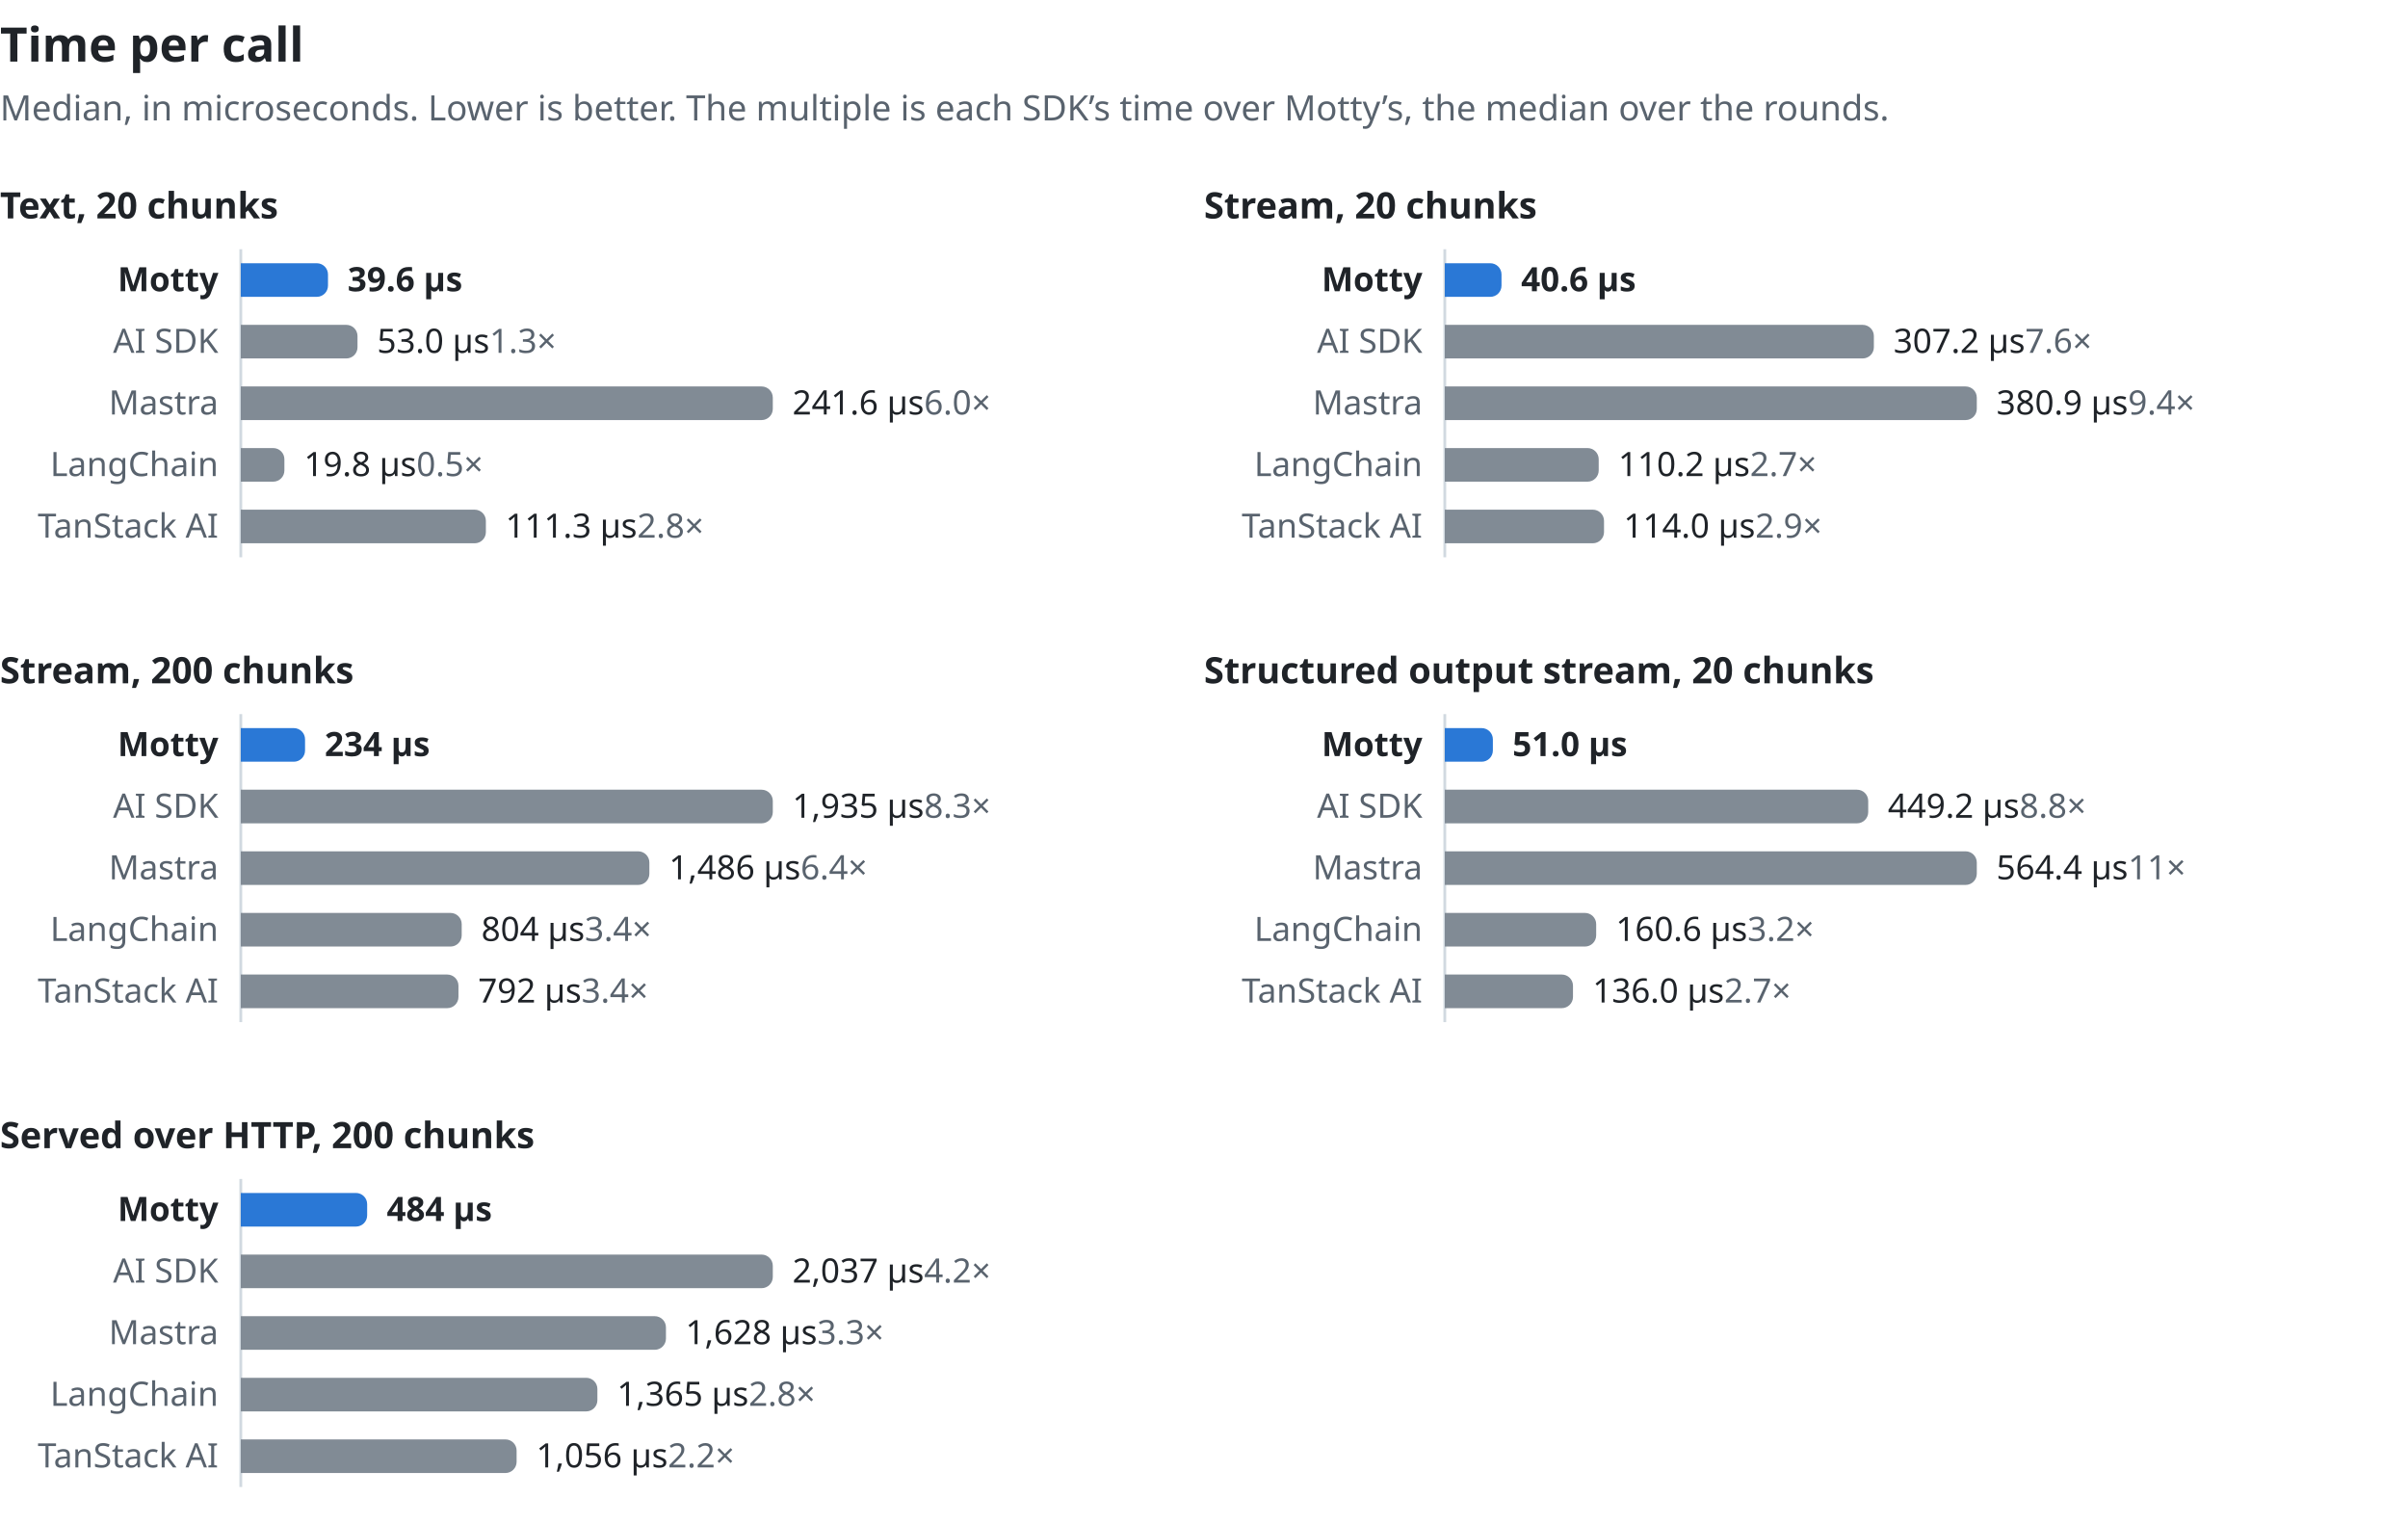
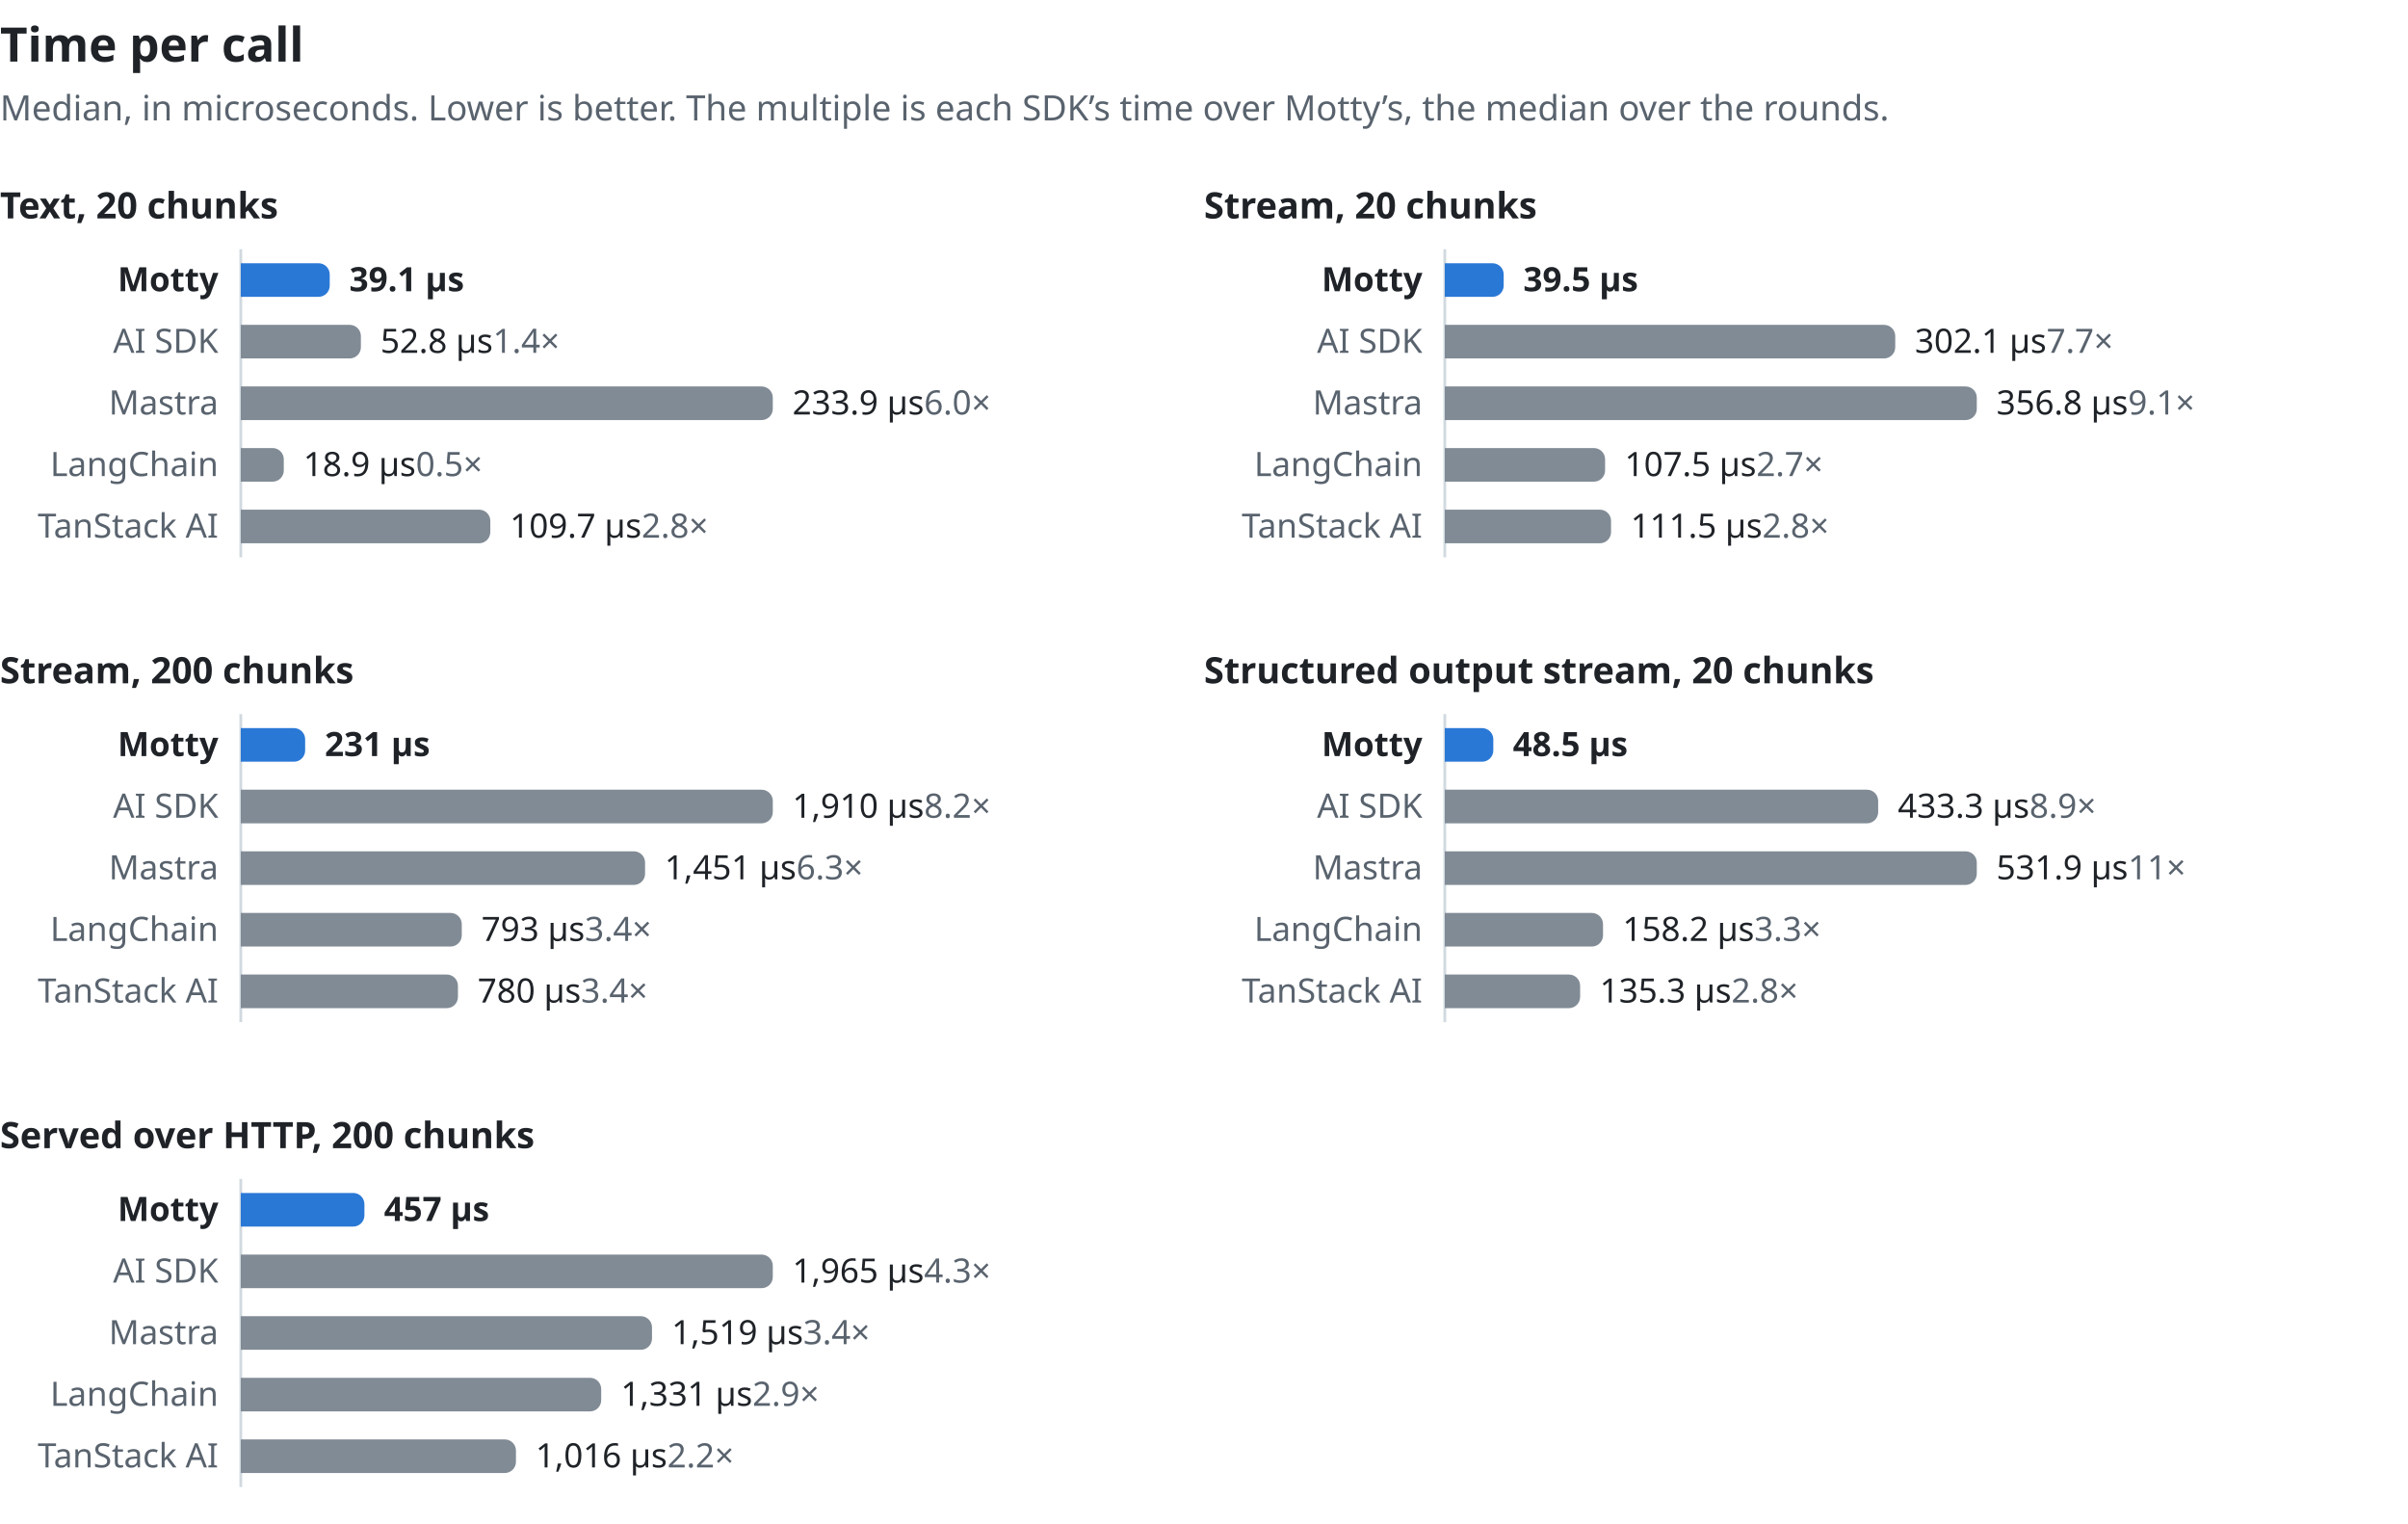
<svg xmlns="http://www.w3.org/2000/svg" viewBox="0 0 860 544" width="860" height="544" font-family="-apple-system,BlinkMacSystemFont,'Segoe UI','Noto Sans',Helvetica,Arial,sans-serif" role="img" aria-label="Time per call. Median, in microseconds. Lower is better. The multiple is each SDK’s time over Motty’s, the median over the rounds.">
  <text x="0" y="22" font-size="17" font-weight="600" fill="#1f2328">Time per call</text>
  <text x="0" y="43" font-size="12.5" fill="#59636e">Median, in microseconds. Lower is better. The multiple is each SDK’s time over Motty’s, the median over the rounds.</text>
  <text x="0" y="78" font-size="13" font-weight="600" fill="#1f2328">Text, 20 chunks</text>
  <line x1="86" x2="86" y1="89" y2="199" stroke="#d1d9e0" stroke-width="1" />
  <text x="78" y="104" font-size="12" text-anchor="end" fill="#1f2328" font-weight="600">Motty</text>
-   <path d="M86 94h27.142a4 4 0 0 1 4 4v4a4 4 0 0 1 -4 4h-27.142z" fill="#2a78d6" />
-   <text x="124.142" y="104" font-size="12" fill="#1f2328" font-weight="600">39.6 µs</text>
+   <path d="M86 94h27.761a4 4 0 0 1 4 4v4a4 4 0 0 1 -4 4h-27.761z" fill="#2a78d6" />
+   <text x="124.761" y="104" font-size="12" fill="#1f2328" font-weight="600">39.1 µs</text>
  <text x="78" y="126" font-size="12" text-anchor="end" fill="#59636e">AI SDK</text>
-   <path d="M86 116h37.68a4 4 0 0 1 4 4v4a4 4 0 0 1 -4 4h-37.68z" fill="#818b95" />
-   <text x="134.68" y="126" font-size="12" fill="#1f2328">53.0 µs<tspan fill="#59636e" font-weight="400">  1.3×</tspan>
+   <path d="M86 116h38.89a4 4 0 0 1 4 4v4a4 4 0 0 1 -4 4h-38.89z" fill="#818b95" />
+   <text x="135.89" y="126" font-size="12" fill="#1f2328">52.8 µs<tspan fill="#59636e" font-weight="400">  1.4×</tspan>
  </text>
  <text x="78" y="148" font-size="12" text-anchor="end" fill="#59636e">Mastra</text>
  <path d="M86 138h186a4 4 0 0 1 4 4v4a4 4 0 0 1 -4 4h-186z" fill="#818b95" />
-   <text x="283" y="148" font-size="12" fill="#1f2328">241.6 µs<tspan fill="#59636e" font-weight="400">  6.0×</tspan>
+   <text x="283" y="148" font-size="12" fill="#1f2328">233.9 µs<tspan fill="#59636e" font-weight="400">  6.0×</tspan>
  </text>
  <text x="78" y="170" font-size="12" text-anchor="end" fill="#59636e">LangChain</text>
-   <path d="M86 160h11.571a4 4 0 0 1 4 4v4a4 4 0 0 1 -4 4h-11.571z" fill="#818b95" />
-   <text x="108.571" y="170" font-size="12" fill="#1f2328">19.8 µs<tspan fill="#59636e" font-weight="400">  0.5×</tspan>
+   <path d="M86 160h11.353a4 4 0 0 1 4 4v4a4 4 0 0 1 -4 4h-11.353z" fill="#818b95" />
+   <text x="108.353" y="170" font-size="12" fill="#1f2328">18.9 µs<tspan fill="#59636e" font-weight="400">  0.5×</tspan>
  </text>
  <text x="78" y="192" font-size="12" text-anchor="end" fill="#59636e">TanStack AI</text>
-   <path d="M86 182h83.529a4 4 0 0 1 4 4v4a4 4 0 0 1 -4 4h-83.529z" fill="#818b95" />
-   <text x="180.529" y="192" font-size="12" fill="#1f2328">111.3 µs<tspan fill="#59636e" font-weight="400">  2.8×</tspan>
+   <path d="M86 182h85.111a4 4 0 0 1 4 4v4a4 4 0 0 1 -4 4h-85.111z" fill="#818b95" />
+   <text x="182.111" y="192" font-size="12" fill="#1f2328">109.7 µs<tspan fill="#59636e" font-weight="400">  2.8×</tspan>
  </text>
  <text x="430" y="78" font-size="13" font-weight="600" fill="#1f2328">Stream, 20 chunks</text>
  <line x1="516" x2="516" y1="89" y2="199" stroke="#d1d9e0" stroke-width="1" />
  <text x="508" y="104" font-size="12" text-anchor="end" fill="#1f2328" font-weight="600">Motty</text>
-   <path d="M516 94h16.252a4 4 0 0 1 4 4v4a4 4 0 0 1 -4 4h-16.252z" fill="#2a78d6" />
-   <text x="543.252" y="104" font-size="12" fill="#1f2328" font-weight="600">40.6 µs</text>
+   <path d="M516 94h17.034a4 4 0 0 1 4 4v4a4 4 0 0 1 -4 4h-17.034z" fill="#2a78d6" />
+   <text x="544.034" y="104" font-size="12" fill="#1f2328" font-weight="600">39.5 µs</text>
  <text x="508" y="126" font-size="12" text-anchor="end" fill="#59636e">AI SDK</text>
-   <path d="M516 116h149.237a4 4 0 0 1 4 4v4a4 4 0 0 1 -4 4h-149.237z" fill="#818b95" />
-   <text x="676.237" y="126" font-size="12" fill="#1f2328">307.2 µs<tspan fill="#59636e" font-weight="400">  7.6×</tspan>
+   <path d="M516 116h156.872a4 4 0 0 1 4 4v4a4 4 0 0 1 -4 4h-156.872z" fill="#818b95" />
+   <text x="683.872" y="126" font-size="12" fill="#1f2328">302.1 µs<tspan fill="#59636e" font-weight="400">  7.7×</tspan>
  </text>
  <text x="508" y="148" font-size="12" text-anchor="end" fill="#59636e">Mastra</text>
  <path d="M516 138h186a4 4 0 0 1 4 4v4a4 4 0 0 1 -4 4h-186z" fill="#818b95" />
-   <text x="713" y="148" font-size="12" fill="#1f2328">380.9 µs<tspan fill="#59636e" font-weight="400">  9.4×</tspan>
+   <text x="713" y="148" font-size="12" fill="#1f2328">356.8 µs<tspan fill="#59636e" font-weight="400">  9.1×</tspan>
  </text>
  <text x="508" y="170" font-size="12" text-anchor="end" fill="#59636e">LangChain</text>
-   <path d="M516 160h50.97a4 4 0 0 1 4 4v4a4 4 0 0 1 -4 4h-50.97z" fill="#818b95" />
-   <text x="577.97" y="170" font-size="12" fill="#1f2328">110.2 µs<tspan fill="#59636e" font-weight="400">  2.7×</tspan>
+   <path d="M516 160h53.245a4 4 0 0 1 4 4v4a4 4 0 0 1 -4 4h-53.245z" fill="#818b95" />
+   <text x="580.245" y="170" font-size="12" fill="#1f2328">107.5 µs<tspan fill="#59636e" font-weight="400">  2.7×</tspan>
  </text>
  <text x="508" y="192" font-size="12" text-anchor="end" fill="#59636e">TanStack AI</text>
-   <path d="M516 182h52.865a4 4 0 0 1 4 4v4a4 4 0 0 1 -4 4h-52.865z" fill="#818b95" />
-   <text x="579.865" y="192" font-size="12" fill="#1f2328">114.0 µs<tspan fill="#59636e" font-weight="400">  2.9×</tspan>
+   <path d="M516 182h55.375a4 4 0 0 1 4 4v4a4 4 0 0 1 -4 4h-55.375z" fill="#818b95" />
+   <text x="582.375" y="192" font-size="12" fill="#1f2328">111.5 µs<tspan fill="#59636e" font-weight="400">  2.8×</tspan>
  </text>
  <text x="0" y="244" font-size="13" font-weight="600" fill="#1f2328">Stream, 200 chunks</text>
  <line x1="86" x2="86" y1="255" y2="365" stroke="#d1d9e0" stroke-width="1" />
  <text x="78" y="270" font-size="12" text-anchor="end" fill="#1f2328" font-weight="600">Motty</text>
-   <path d="M86 260h18.944a4 4 0 0 1 4 4v4a4 4 0 0 1 -4 4h-18.944z" fill="#2a78d6" />
-   <text x="115.944" y="270" font-size="12" fill="#1f2328" font-weight="600">234 µs</text>
+   <path d="M86 260h18.983a4 4 0 0 1 4 4v4a4 4 0 0 1 -4 4h-18.983z" fill="#2a78d6" />
+   <text x="115.983" y="270" font-size="12" fill="#1f2328" font-weight="600">231 µs</text>
  <text x="78" y="292" font-size="12" text-anchor="end" fill="#59636e">AI SDK</text>
  <path d="M86 282h186a4 4 0 0 1 4 4v4a4 4 0 0 1 -4 4h-186z" fill="#818b95" />
-   <text x="283" y="292" font-size="12" fill="#1f2328">1,935 µs<tspan fill="#59636e" font-weight="400">  8.3×</tspan>
+   <text x="283" y="292" font-size="12" fill="#1f2328">1,910 µs<tspan fill="#59636e" font-weight="400">  8.2×</tspan>
  </text>
  <text x="78" y="314" font-size="12" text-anchor="end" fill="#59636e">Mastra</text>
-   <path d="M86 304h141.919a4 4 0 0 1 4 4v4a4 4 0 0 1 -4 4h-141.919z" fill="#818b95" />
-   <text x="238.919" y="314" font-size="12" fill="#1f2328">1,486 µs<tspan fill="#59636e" font-weight="400">  6.4×</tspan>
+   <path d="M86 304h140.383a4 4 0 0 1 4 4v4a4 4 0 0 1 -4 4h-140.383z" fill="#818b95" />
+   <text x="237.383" y="314" font-size="12" fill="#1f2328">1,451 µs<tspan fill="#59636e" font-weight="400">  6.3×</tspan>
  </text>
  <text x="78" y="336" font-size="12" text-anchor="end" fill="#59636e">LangChain</text>
-   <path d="M86 326h74.894a4 4 0 0 1 4 4v4a4 4 0 0 1 -4 4h-74.894z" fill="#818b95" />
-   <text x="171.894" y="336" font-size="12" fill="#1f2328">804 µs<tspan fill="#59636e" font-weight="400">  3.4×</tspan>
+   <path d="M86 326h74.917a4 4 0 0 1 4 4v4a4 4 0 0 1 -4 4h-74.917z" fill="#818b95" />
+   <text x="171.917" y="336" font-size="12" fill="#1f2328">793 µs<tspan fill="#59636e" font-weight="400">  3.4×</tspan>
  </text>
  <text x="78" y="358" font-size="12" text-anchor="end" fill="#59636e">TanStack AI</text>
-   <path d="M86 348h73.736a4 4 0 0 1 4 4v4a4 4 0 0 1 -4 4h-73.736z" fill="#818b95" />
-   <text x="170.736" y="358" font-size="12" fill="#1f2328">792 µs<tspan fill="#59636e" font-weight="400">  3.4×</tspan>
+   <path d="M86 348h73.554a4 4 0 0 1 4 4v4a4 4 0 0 1 -4 4h-73.554z" fill="#818b95" />
+   <text x="170.554" y="358" font-size="12" fill="#1f2328">780 µs<tspan fill="#59636e" font-weight="400">  3.4×</tspan>
  </text>
  <text x="430" y="244" font-size="13" font-weight="600" fill="#1f2328">Structured output stream, 20 chunks</text>
  <line x1="516" x2="516" y1="255" y2="365" stroke="#d1d9e0" stroke-width="1" />
  <text x="508" y="270" font-size="12" text-anchor="end" fill="#1f2328" font-weight="600">Motty</text>
-   <path d="M516 260h13.169a4 4 0 0 1 4 4v4a4 4 0 0 1 -4 4h-13.169z" fill="#2a78d6" />
-   <text x="540.169" y="270" font-size="12" fill="#1f2328" font-weight="600">51.0 µs</text>
+   <path d="M516 260h13.325a4 4 0 0 1 4 4v4a4 4 0 0 1 -4 4h-13.325z" fill="#2a78d6" />
+   <text x="540.325" y="270" font-size="12" fill="#1f2328" font-weight="600">48.5 µs</text>
  <text x="508" y="292" font-size="12" text-anchor="end" fill="#59636e">AI SDK</text>
-   <path d="M516 282h147.219a4 4 0 0 1 4 4v4a4 4 0 0 1 -4 4h-147.219z" fill="#818b95" />
-   <text x="674.219" y="292" font-size="12" fill="#1f2328">449.2 µs<tspan fill="#59636e" font-weight="400">  8.8×</tspan>
+   <path d="M516 282h150.779a4 4 0 0 1 4 4v4a4 4 0 0 1 -4 4h-150.779z" fill="#818b95" />
+   <text x="677.779" y="292" font-size="12" fill="#1f2328">433.3 µs<tspan fill="#59636e" font-weight="400">  8.9×</tspan>
  </text>
  <text x="508" y="314" font-size="12" text-anchor="end" fill="#59636e">Mastra</text>
  <path d="M516 304h186a4 4 0 0 1 4 4v4a4 4 0 0 1 -4 4h-186z" fill="#818b95" />
-   <text x="713" y="314" font-size="12" fill="#1f2328">564.4 µs<tspan fill="#59636e" font-weight="400">  11×</tspan>
+   <text x="713" y="314" font-size="12" fill="#1f2328">531.9 µs<tspan fill="#59636e" font-weight="400">  11×</tspan>
  </text>
  <text x="508" y="336" font-size="12" text-anchor="end" fill="#59636e">LangChain</text>
-   <path d="M516 326h50.064a4 4 0 0 1 4 4v4a4 4 0 0 1 -4 4h-50.064z" fill="#818b95" />
-   <text x="577.064" y="336" font-size="12" fill="#1f2328">160.6 µs<tspan fill="#59636e" font-weight="400">  3.2×</tspan>
+   <path d="M516 326h52.511a4 4 0 0 1 4 4v4a4 4 0 0 1 -4 4h-52.511z" fill="#818b95" />
+   <text x="579.511" y="336" font-size="12" fill="#1f2328">158.2 µs<tspan fill="#59636e" font-weight="400">  3.3×</tspan>
  </text>
  <text x="508" y="358" font-size="12" text-anchor="end" fill="#59636e">TanStack AI</text>
-   <path d="M516 348h41.783a4 4 0 0 1 4 4v4a4 4 0 0 1 -4 4h-41.783z" fill="#818b95" />
-   <text x="568.783" y="358" font-size="12" fill="#1f2328">136.0 µs<tspan fill="#59636e" font-weight="400">  2.7×</tspan>
+   <path d="M516 348h44.331a4 4 0 0 1 4 4v4a4 4 0 0 1 -4 4h-44.331z" fill="#818b95" />
+   <text x="571.331" y="358" font-size="12" fill="#1f2328">135.3 µs<tspan fill="#59636e" font-weight="400">  2.8×</tspan>
  </text>
  <text x="0" y="410" font-size="13" font-weight="600" fill="#1f2328">Served over HTTP, 200 chunks</text>
  <line x1="86" x2="86" y1="421" y2="531" stroke="#d1d9e0" stroke-width="1" />
  <text x="78" y="436" font-size="12" text-anchor="end" fill="#1f2328" font-weight="600">Motty</text>
-   <path d="M86 426h41.128a4 4 0 0 1 4 4v4a4 4 0 0 1 -4 4h-41.128z" fill="#2a78d6" />
-   <text x="138.128" y="436" font-size="12" fill="#1f2328" font-weight="600">484 µs</text>
+   <path d="M86 426h40.152a4 4 0 0 1 4 4v4a4 4 0 0 1 -4 4h-40.152z" fill="#2a78d6" />
+   <text x="137.152" y="436" font-size="12" fill="#1f2328" font-weight="600">457 µs</text>
  <text x="78" y="458" font-size="12" text-anchor="end" fill="#59636e">AI SDK</text>
  <path d="M86 448h186a4 4 0 0 1 4 4v4a4 4 0 0 1 -4 4h-186z" fill="#818b95" />
-   <text x="283" y="458" font-size="12" fill="#1f2328">2,037 µs<tspan fill="#59636e" font-weight="400">  4.2×</tspan>
+   <text x="283" y="458" font-size="12" fill="#1f2328">1,965 µs<tspan fill="#59636e" font-weight="400">  4.3×</tspan>
  </text>
  <text x="78" y="480" font-size="12" text-anchor="end" fill="#59636e">Mastra</text>
-   <path d="M86 470h147.84a4 4 0 0 1 4 4v4a4 4 0 0 1 -4 4h-147.84z" fill="#818b95" />
-   <text x="244.84" y="480" font-size="12" fill="#1f2328">1,628 µs<tspan fill="#59636e" font-weight="400">  3.3×</tspan>
+   <path d="M86 470h142.863a4 4 0 0 1 4 4v4a4 4 0 0 1 -4 4h-142.863z" fill="#818b95" />
+   <text x="239.863" y="480" font-size="12" fill="#1f2328">1,519 µs<tspan fill="#59636e" font-weight="400">  3.4×</tspan>
  </text>
  <text x="78" y="502" font-size="12" text-anchor="end" fill="#59636e">LangChain</text>
-   <path d="M86 492h123.354a4 4 0 0 1 4 4v4a4 4 0 0 1 -4 4h-123.354z" fill="#818b95" />
-   <text x="220.354" y="502" font-size="12" fill="#1f2328">1,365 µs<tspan fill="#59636e" font-weight="400">  2.8×</tspan>
+   <path d="M86 492h124.713a4 4 0 0 1 4 4v4a4 4 0 0 1 -4 4h-124.713z" fill="#818b95" />
+   <text x="221.713" y="502" font-size="12" fill="#1f2328">1,331 µs<tspan fill="#59636e" font-weight="400">  2.9×</tspan>
  </text>
  <text x="78" y="524" font-size="12" text-anchor="end" fill="#59636e">TanStack AI</text>
-   <path d="M86 514h94.503a4 4 0 0 1 4 4v4a4 4 0 0 1 -4 4h-94.503z" fill="#818b95" />
-   <text x="191.503" y="524" font-size="12" fill="#1f2328">1,056 µs<tspan fill="#59636e" font-weight="400">  2.2×</tspan>
+   <path d="M86 514h94.273a4 4 0 0 1 4 4v4a4 4 0 0 1 -4 4h-94.273z" fill="#818b95" />
+   <text x="191.273" y="524" font-size="12" fill="#1f2328">1,016 µs<tspan fill="#59636e" font-weight="400">  2.2×</tspan>
  </text>
</svg>
